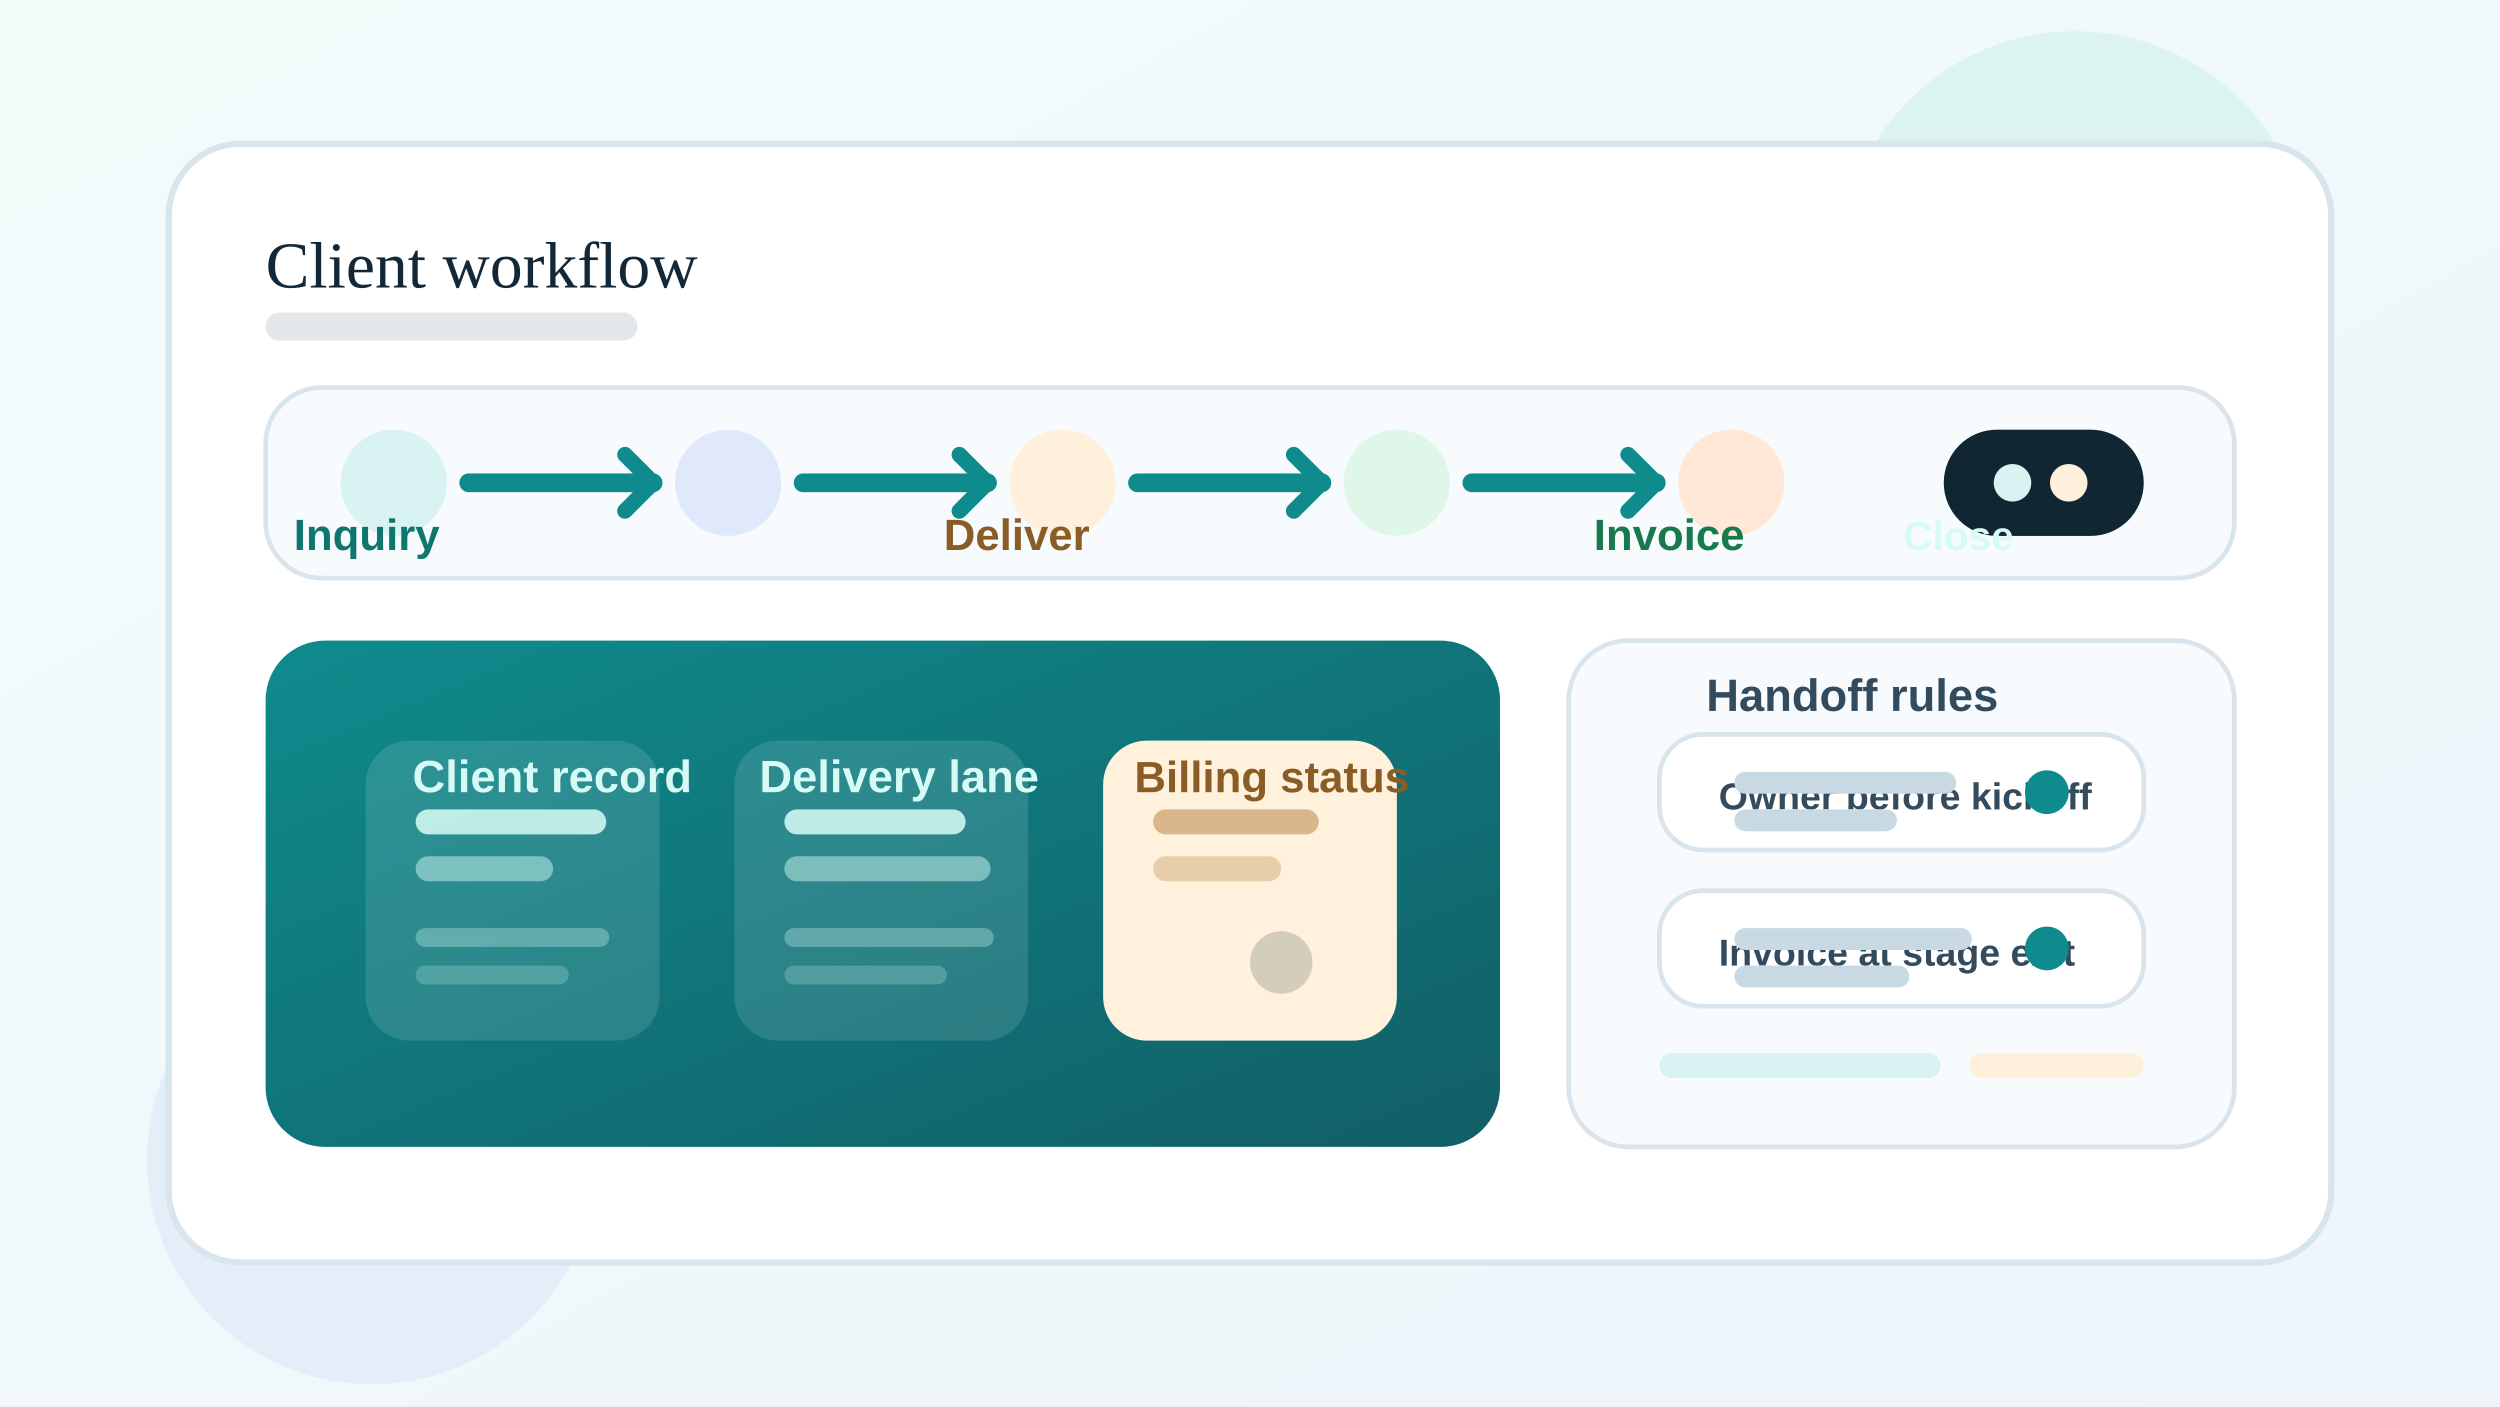
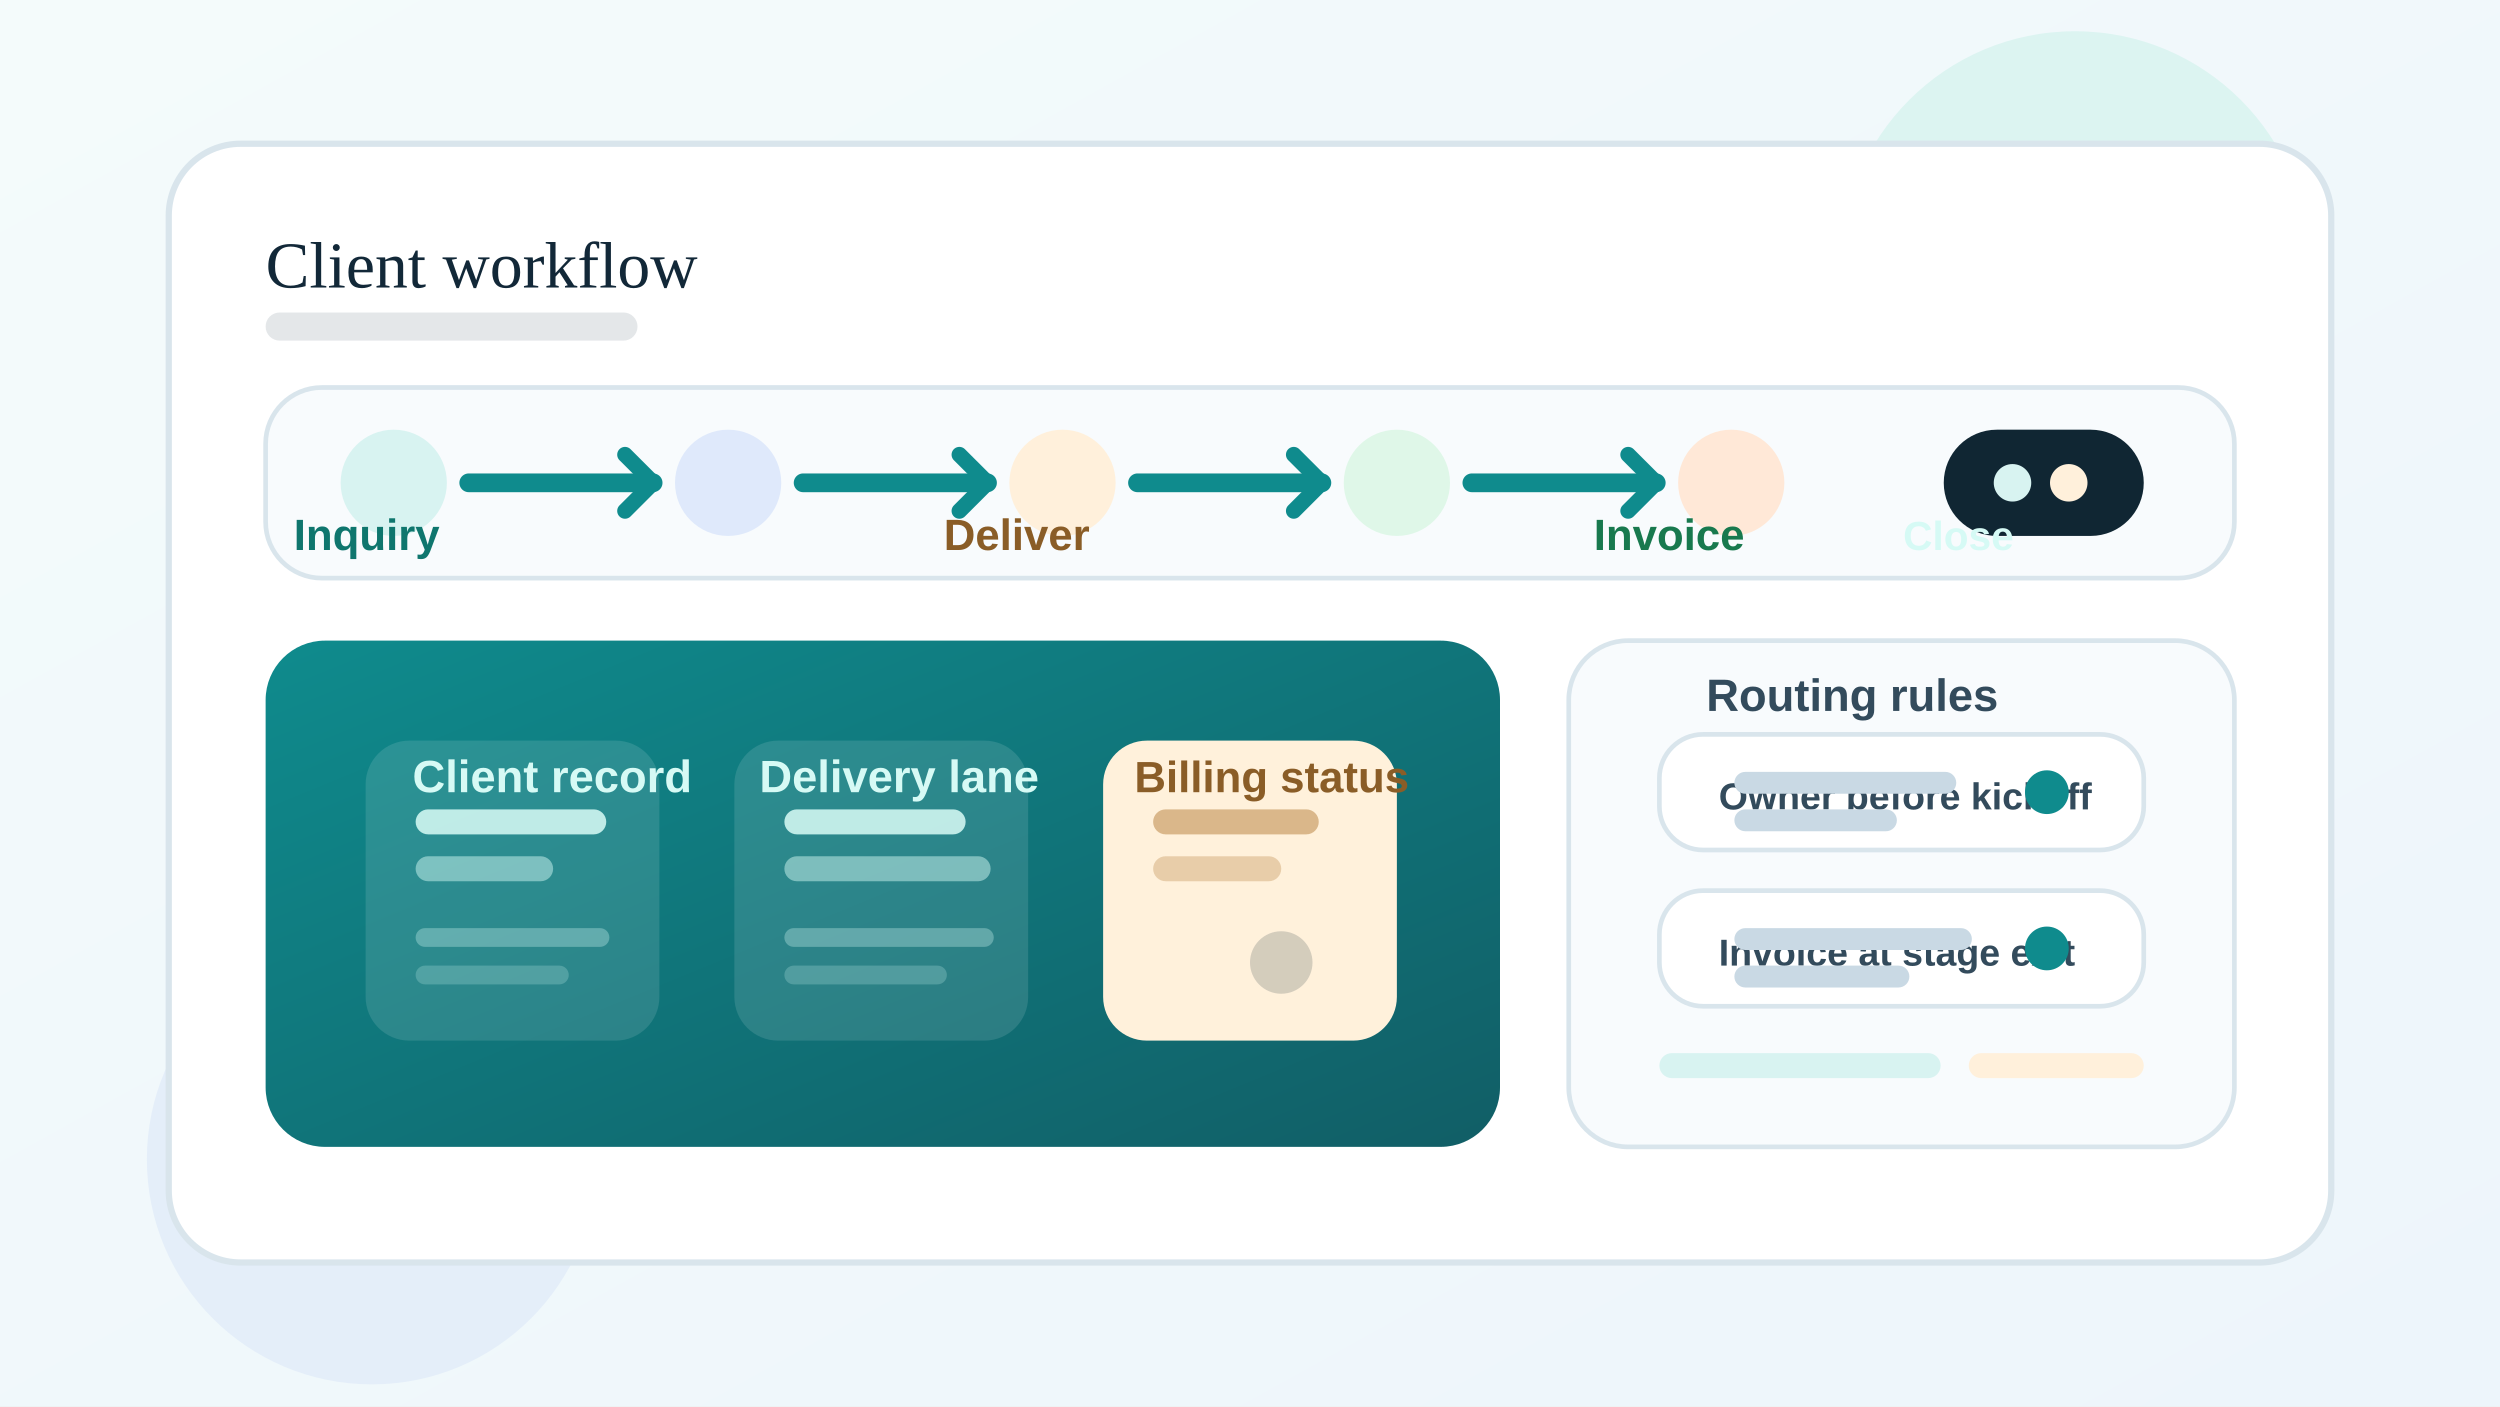
<svg xmlns="http://www.w3.org/2000/svg" viewBox="0 0 1600 900" role="img" aria-labelledby="title desc">
  <defs>
    <linearGradient id="workflow-bg" x1="0%" y1="0%" x2="100%" y2="100%">
      <stop offset="0%" stop-color="#f4fbfb" />
      <stop offset="100%" stop-color="#edf5fb" />
    </linearGradient>
    <linearGradient id="workflow-panel" x1="0%" y1="0%" x2="100%" y2="100%">
      <stop offset="0%" stop-color="#0f8b8d" />
      <stop offset="100%" stop-color="#115e66" />
    </linearGradient>
  </defs>
  <rect width="1600" height="900" fill="url(#workflow-bg)" />
  <circle cx="1328" cy="170" r="150" fill="#dcf4f1" />
  <circle cx="238" cy="742" r="144" fill="#e4eef9" />
  <rect x="108" y="92" width="1384" height="716" rx="46" fill="#ffffff" stroke="#d9e5ec" stroke-width="4" />
  <text x="170" y="184" font-family="Georgia, 'Times New Roman', serif" font-size="42" fill="#122838">Client workflow</text>
  <rect x="170" y="200" width="238" height="18" rx="9" fill="#173042" opacity=".12" />
  <rect x="170" y="248" width="1260" height="122" rx="36" fill="#f8fbfd" stroke="#d9e5ec" stroke-width="3" />
  <path d="M300 309h118m96 0h118m96 0h118m96 0h118" stroke="#0f8b8d" stroke-width="12" stroke-linecap="round" />
  <path d="M418 309l-18-18m18 18l-18 18M632 309l-18-18m18 18l-18 18M846 309l-18-18m18 18l-18 18M1060 309l-18-18m18 18l-18 18" stroke="#0f8b8d" stroke-width="10" stroke-linecap="round" stroke-linejoin="round" />
  <circle cx="252" cy="309" r="34" fill="#d8f3f1" />
  <circle cx="466" cy="309" r="34" fill="#dfe9fb" />
  <circle cx="680" cy="309" r="34" fill="#fff0db" />
  <circle cx="894" cy="309" r="34" fill="#dff7e8" />
  <circle cx="1108" cy="309" r="34" fill="#ffe8d7" />
  <rect x="1244" y="275" width="128" height="68" rx="34" fill="#102633" />
  <circle cx="1288" cy="309" r="12" fill="#d8f3f1" />
  <circle cx="1324" cy="309" r="12" fill="#fff0db" />
  <text x="188" y="352" font-family="Arial, sans-serif" font-size="28" font-weight="700" fill="#0f766e">Inquiry</text>
  <text x="604" y="352" font-family="Arial, sans-serif" font-size="28" font-weight="700" fill="#8a5d27">Deliver</text>
  <text x="1020" y="352" font-family="Arial, sans-serif" font-size="28" font-weight="700" fill="#18794e">Invoice</text>
  <text x="1218" y="352" font-family="Arial, sans-serif" font-size="26" font-weight="700" fill="#d6faf5">Close</text>
  <rect x="170" y="410" width="790" height="324" rx="38" fill="url(#workflow-panel)" />
  <rect x="234" y="474" width="188" height="192" rx="28" fill="#ffffff" opacity=".12" />
  <rect x="470" y="474" width="188" height="192" rx="28" fill="#ffffff" opacity=".12" />
  <rect x="706" y="474" width="188" height="192" rx="28" fill="#fff1db" />
  <text x="264" y="507" font-family="Arial, sans-serif" font-size="29" font-weight="700" fill="#d6faf5">Client record</text>
  <text x="486" y="507" font-family="Arial, sans-serif" font-size="29" font-weight="700" fill="#d6faf5">Delivery lane</text>
  <text x="726" y="507" font-family="Arial, sans-serif" font-size="28" font-weight="700" fill="#8a5d27">Billing status</text>
  <rect x="266" y="518" width="122" height="16" rx="8" fill="#d6faf5" opacity=".86" />
  <rect x="266" y="548" width="88" height="16" rx="8" fill="#d6faf5" opacity=".48" />
  <rect x="266" y="594" width="124" height="12" rx="6" fill="#d6faf5" opacity=".32" />
  <rect x="266" y="618" width="98" height="12" rx="6" fill="#d6faf5" opacity=".22" />
  <rect x="502" y="518" width="116" height="16" rx="8" fill="#d6faf5" opacity=".86" />
  <rect x="502" y="548" width="132" height="16" rx="8" fill="#d6faf5" opacity=".48" />
  <rect x="502" y="594" width="134" height="12" rx="6" fill="#d6faf5" opacity=".32" />
  <rect x="502" y="618" width="104" height="12" rx="6" fill="#d6faf5" opacity=".22" />
  <rect x="738" y="518" width="106" height="16" rx="8" fill="#b8823f" opacity=".52" />
  <rect x="738" y="548" width="82" height="16" rx="8" fill="#b8823f" opacity=".32" />
  <circle cx="820" cy="616" r="20" fill="#102633" opacity=".18" />
  <rect x="1004" y="410" width="426" height="324" rx="38" fill="#f8fbfd" stroke="#d9e5ec" stroke-width="3" />
  <rect x="1062" y="470" width="310" height="74" rx="28" fill="#ffffff" stroke="#d9e5ec" stroke-width="3" />
  <rect x="1062" y="570" width="310" height="74" rx="28" fill="#ffffff" stroke="#d9e5ec" stroke-width="3" />
-   <text x="1092" y="455" font-family="Arial, sans-serif" font-size="29" font-weight="700" fill="#334b5c">Handoff rules</text>
+   <text x="1092" y="455" font-family="Arial, sans-serif" font-size="29" font-weight="700" fill="#334b5c">Routing rules</text>
  <text x="1100" y="518" font-family="Arial, sans-serif" font-size="24" font-weight="700" fill="#334b5c">Owner before kickoff</text>
  <text x="1100" y="618" font-family="Arial, sans-serif" font-size="24" font-weight="700" fill="#334b5c">Invoice at stage exit</text>
  <circle cx="1310" cy="507" r="14" fill="#0f8b8d" />
  <circle cx="1310" cy="607" r="14" fill="#0f8b8d" />
  <rect x="1110" y="494" width="142" height="14" rx="7" fill="#c9d9e4" />
  <rect x="1110" y="518" width="104" height="14" rx="7" fill="#c9d9e4" />
  <rect x="1110" y="594" width="152" height="14" rx="7" fill="#c9d9e4" />
  <rect x="1110" y="618" width="112" height="14" rx="7" fill="#c9d9e4" />
  <rect x="1062" y="674" width="180" height="16" rx="8" fill="#d8f3f1" />
  <rect x="1260" y="674" width="112" height="16" rx="8" fill="#fff0db" />
</svg>
